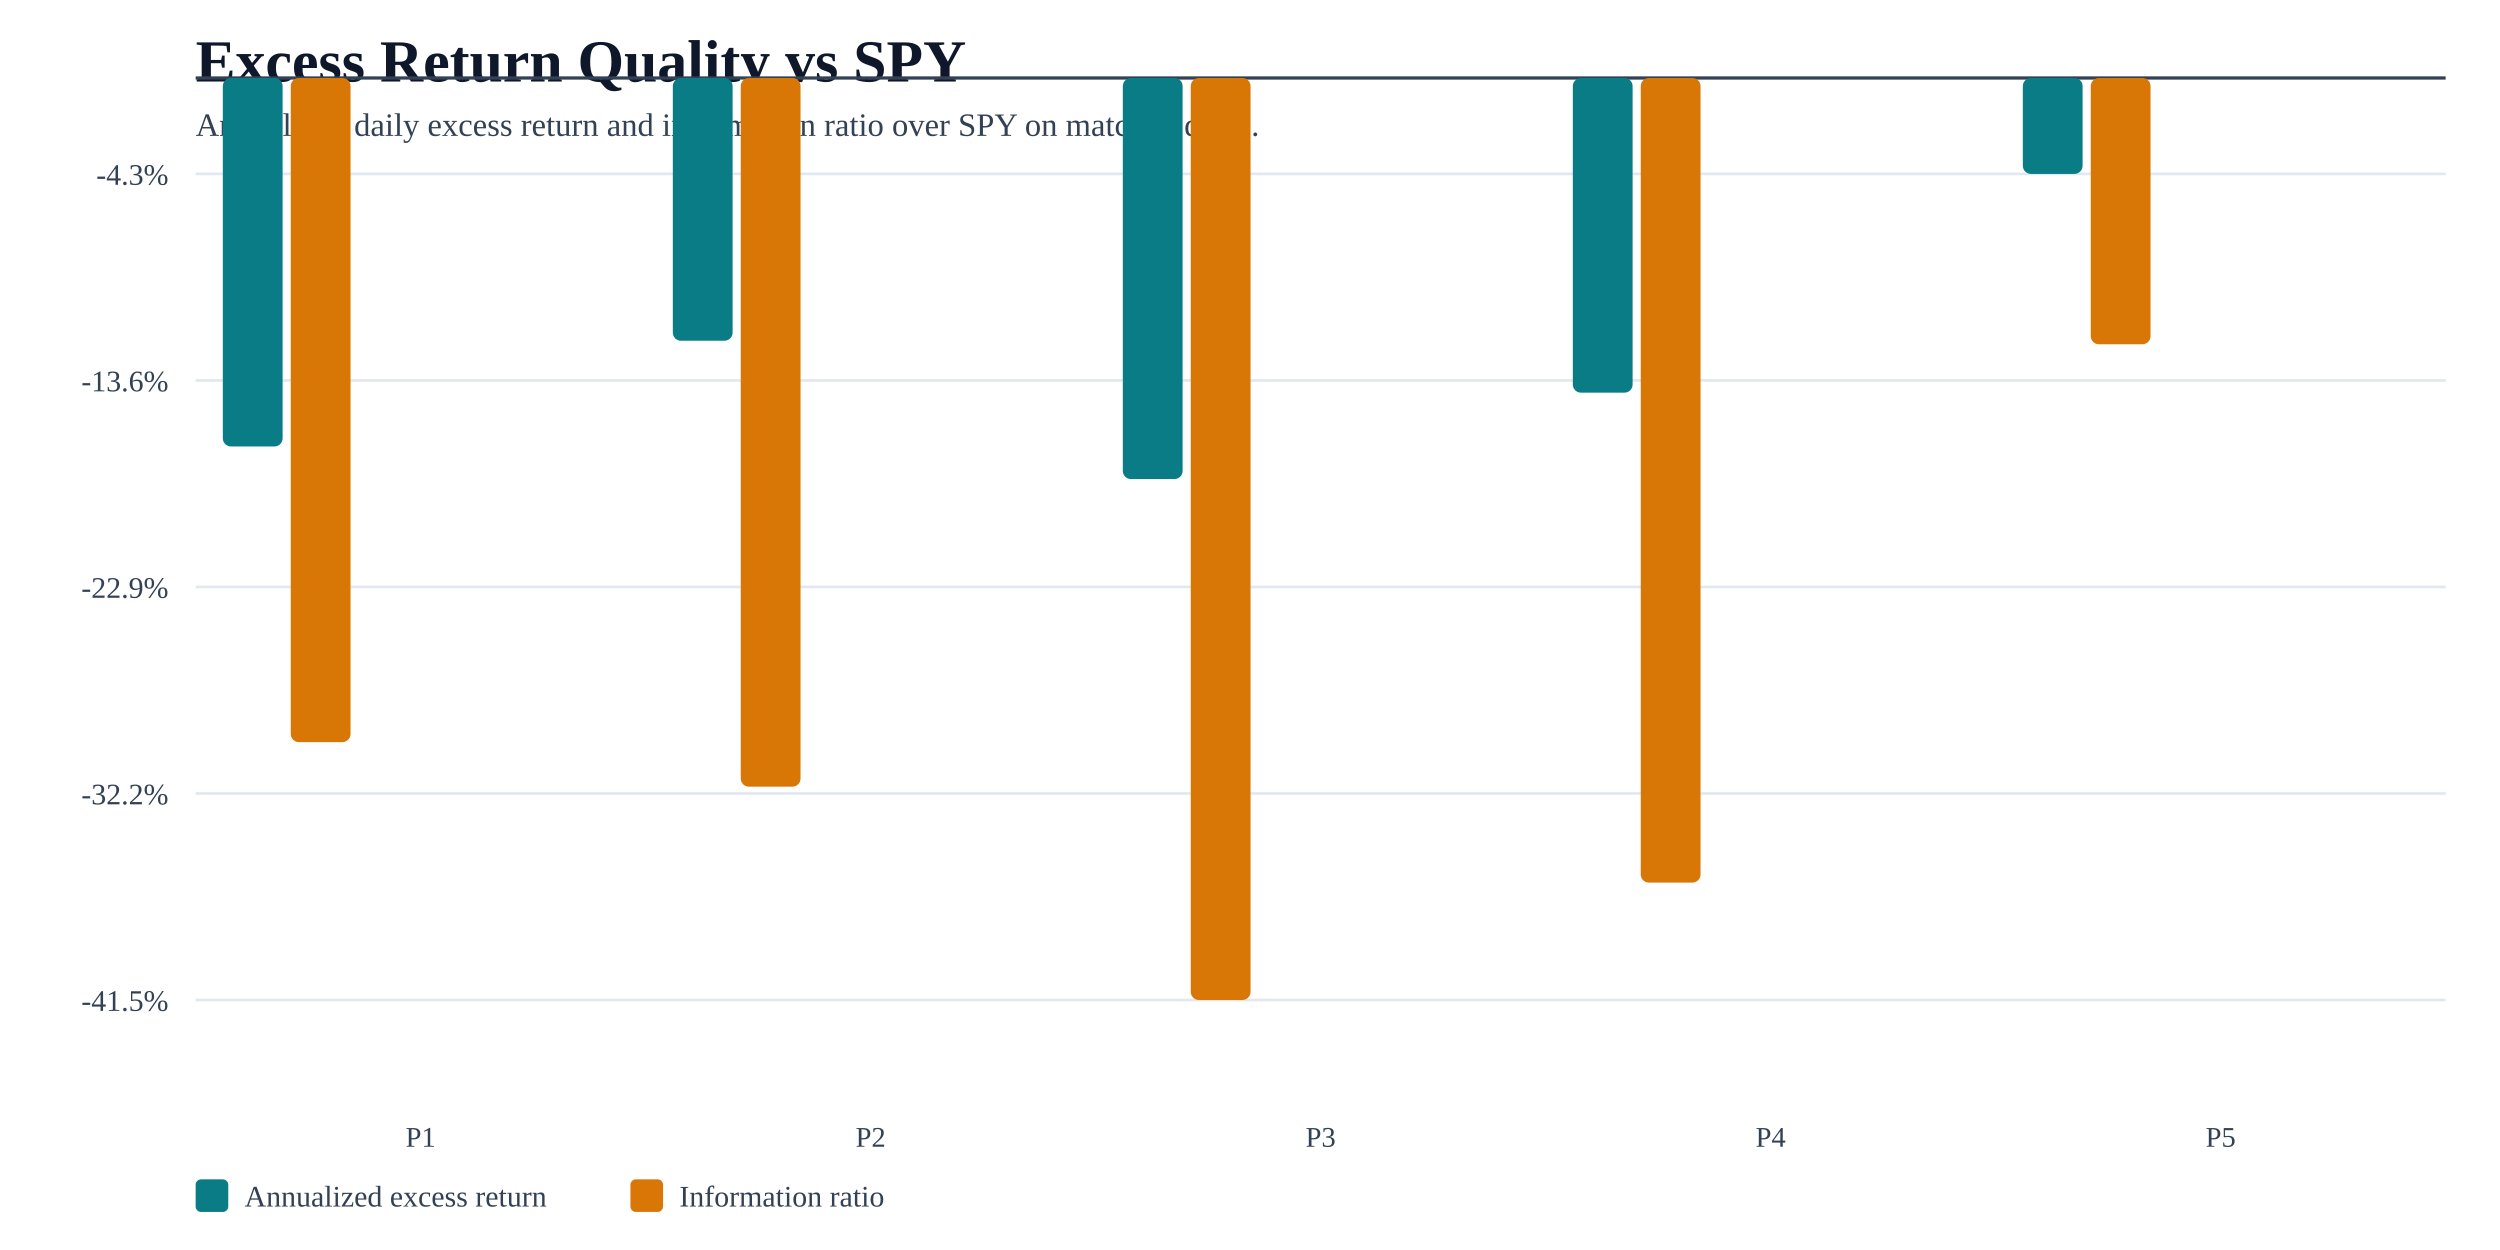
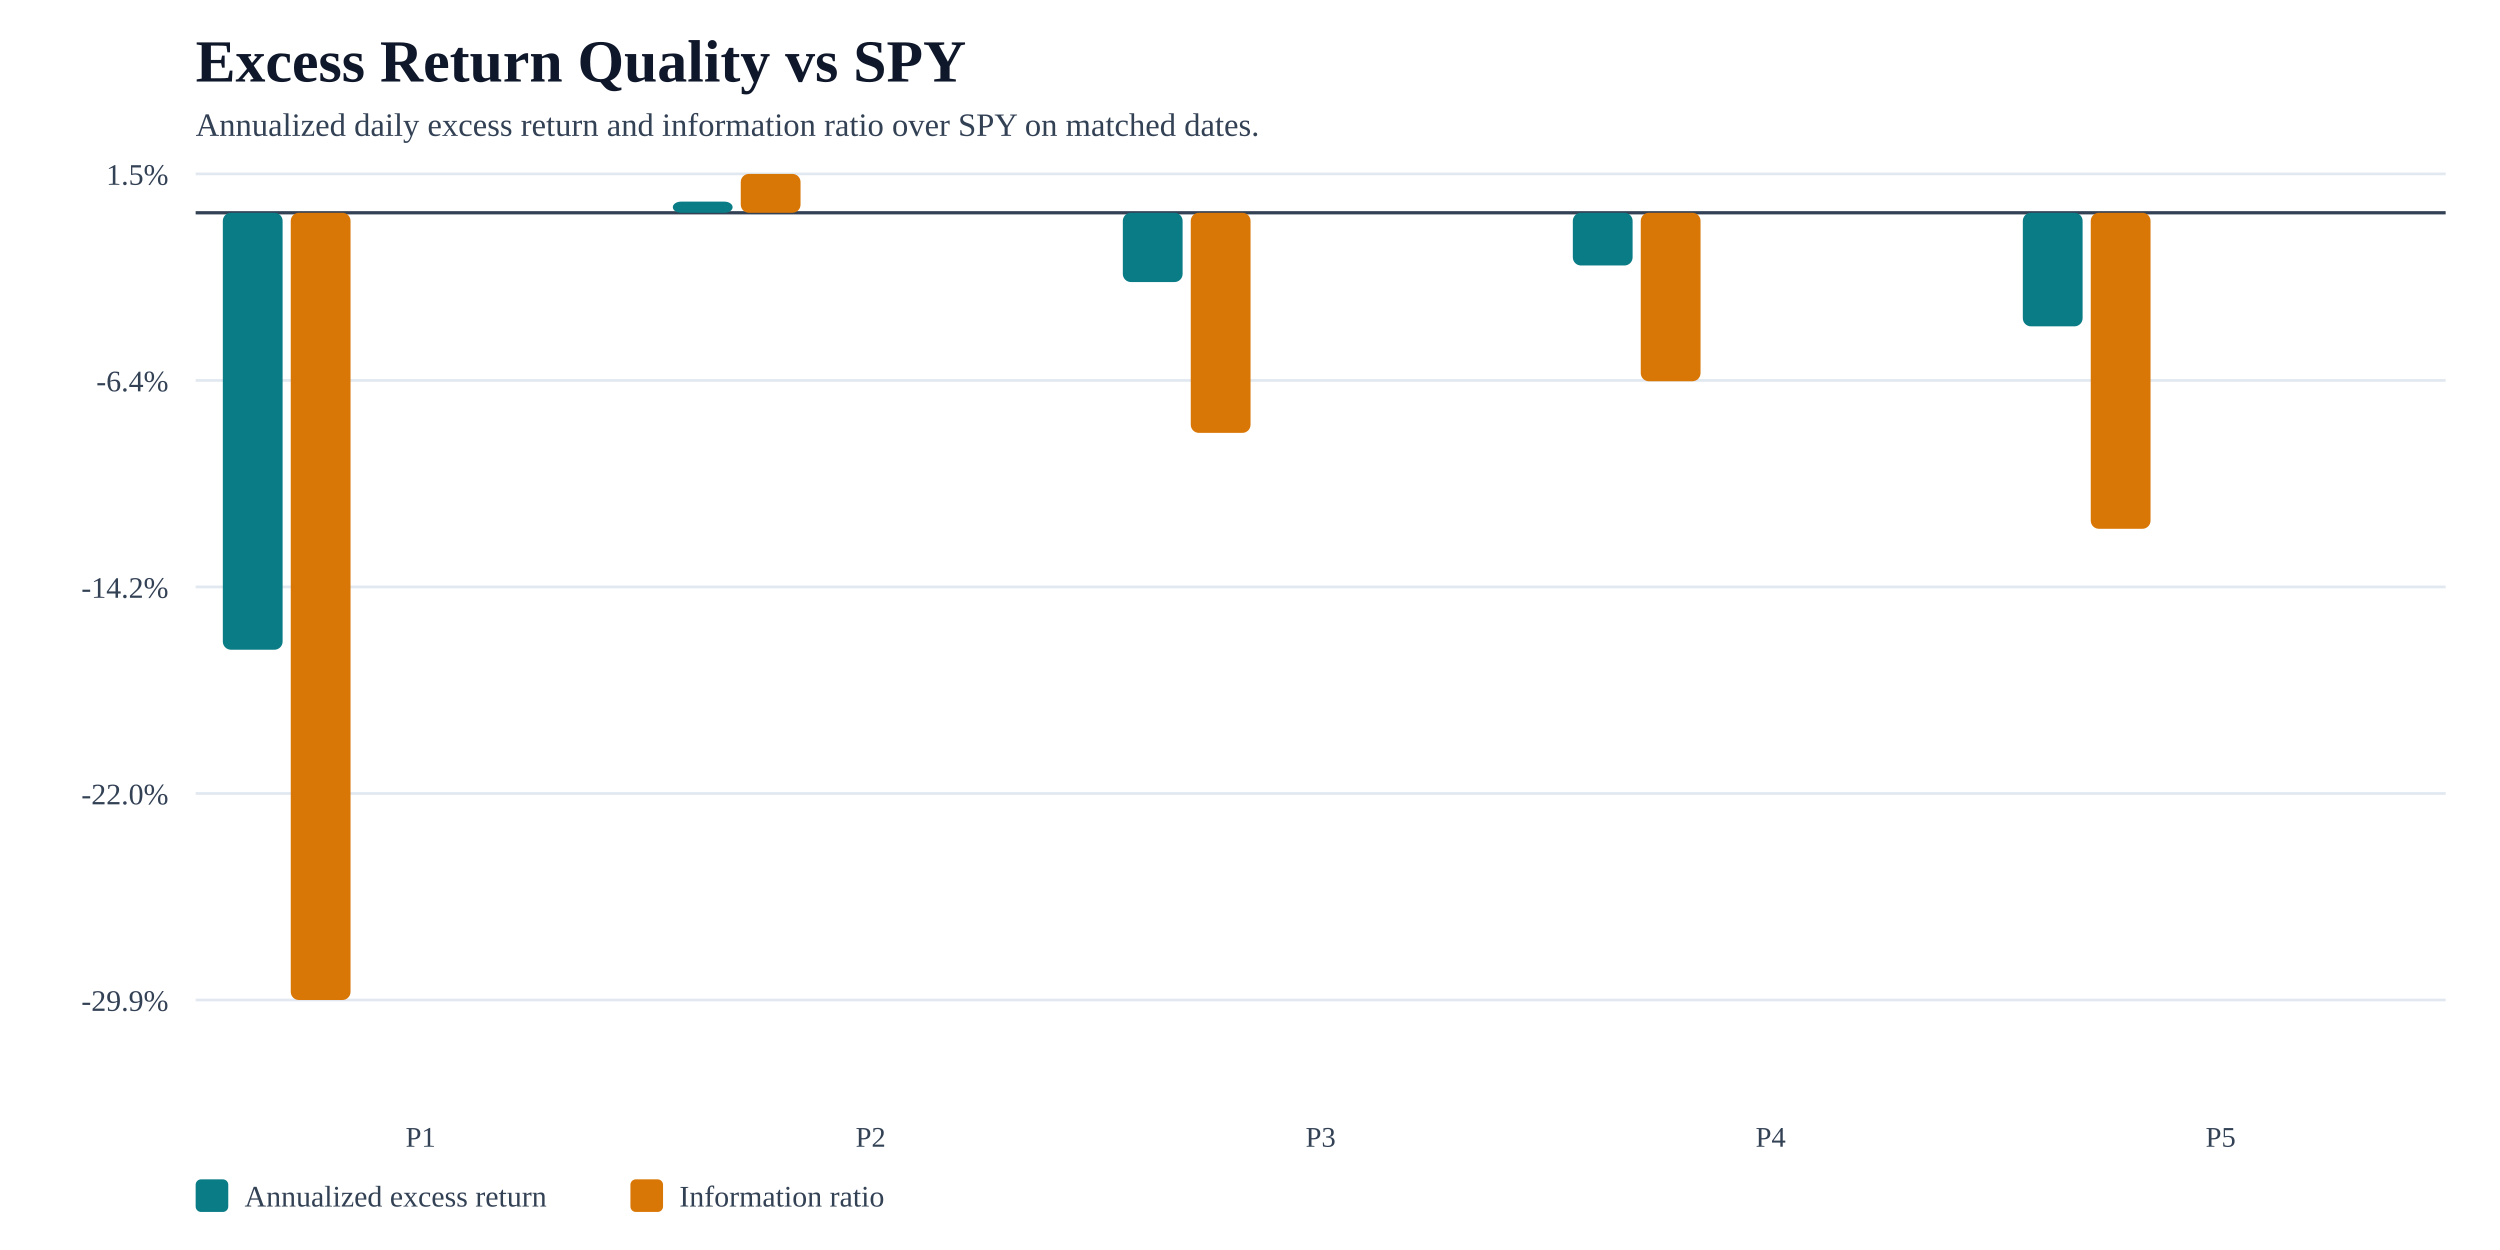
<svg xmlns="http://www.w3.org/2000/svg" width="920" height="460" viewBox="0 0 920 460">
  <rect width="920" height="460" fill="white" />
  <text x="72" y="30" font-size="22" font-weight="700" fill="#0F172A">Excess Return Quality vs SPY</text>
  <text x="72" y="50" font-size="12" fill="#334155">Annualized daily excess return and information ratio over SPY on matched dates.</text>
  <line x1="72" y1="368.0" x2="900" y2="368.0" stroke="#E2E8F0" stroke-width="1" />
-   <text x="62" y="372.0" text-anchor="end" font-size="11" fill="#334155">-41.5%</text>
+   <text x="62" y="372.0" text-anchor="end" font-size="11" fill="#334155">-29.9%</text>
  <line x1="72" y1="292.0" x2="900" y2="292.0" stroke="#E2E8F0" stroke-width="1" />
-   <text x="62" y="296.0" text-anchor="end" font-size="11" fill="#334155">-32.2%</text>
+   <text x="62" y="296.0" text-anchor="end" font-size="11" fill="#334155">-22.0%</text>
  <line x1="72" y1="216.0" x2="900" y2="216.0" stroke="#E2E8F0" stroke-width="1" />
-   <text x="62" y="220.0" text-anchor="end" font-size="11" fill="#334155">-22.9%</text>
+   <text x="62" y="220.0" text-anchor="end" font-size="11" fill="#334155">-14.2%</text>
  <line x1="72" y1="140.0" x2="900" y2="140.0" stroke="#E2E8F0" stroke-width="1" />
-   <text x="62" y="144.0" text-anchor="end" font-size="11" fill="#334155">-13.6%</text>
+   <text x="62" y="144.0" text-anchor="end" font-size="11" fill="#334155">-6.4%</text>
  <line x1="72" y1="64.0" x2="900" y2="64.0" stroke="#E2E8F0" stroke-width="1" />
-   <text x="62" y="68.0" text-anchor="end" font-size="11" fill="#334155">-4.3%</text>
-   <line x1="72" y1="28.7" x2="900" y2="28.7" stroke="#334155" stroke-width="1.2" />
-   <rect x="82.0" y="28.7" width="22.0" height="135.6" fill="#0A7C86" rx="3" />
-   <rect x="107.0" y="28.7" width="22.0" height="244.4" fill="#D97706" rx="3" />
+   <text x="62" y="68.0" text-anchor="end" font-size="11" fill="#334155">1.5%</text>
+   <line x1="72" y1="78.3" x2="900" y2="78.3" stroke="#334155" stroke-width="1.2" />
+   <rect x="82.0" y="78.3" width="22.0" height="160.8" fill="#0A7C86" rx="3" />
+   <rect x="107.0" y="78.3" width="22.0" height="289.7" fill="#D97706" rx="3" />
  <text x="154.8" y="422" text-anchor="middle" font-size="10.5" fill="#334155">P1</text>
-   <rect x="247.6" y="28.7" width="22.0" height="96.7" fill="#0A7C86" rx="3" />
-   <rect x="272.6" y="28.7" width="22.0" height="260.8" fill="#D97706" rx="3" />
+   <rect x="247.6" y="74.2" width="22.0" height="4.1" fill="#0A7C86" rx="3" />
+   <rect x="272.6" y="64.0" width="22.0" height="14.3" fill="#D97706" rx="3" />
  <text x="320.4" y="422" text-anchor="middle" font-size="10.5" fill="#334155">P2</text>
-   <rect x="413.2" y="28.7" width="22.0" height="147.6" fill="#0A7C86" rx="3" />
-   <rect x="438.2" y="28.7" width="22.0" height="339.3" fill="#D97706" rx="3" />
+   <rect x="413.2" y="78.3" width="22.0" height="25.5" fill="#0A7C86" rx="3" />
+   <rect x="438.2" y="78.3" width="22.0" height="81.0" fill="#D97706" rx="3" />
  <text x="486.0" y="422" text-anchor="middle" font-size="10.5" fill="#334155">P3</text>
-   <rect x="578.8" y="28.7" width="22.0" height="115.8" fill="#0A7C86" rx="3" />
-   <rect x="603.8" y="28.7" width="22.0" height="296.1" fill="#D97706" rx="3" />
+   <rect x="578.8" y="78.3" width="22.0" height="19.4" fill="#0A7C86" rx="3" />
+   <rect x="603.8" y="78.3" width="22.0" height="62.0" fill="#D97706" rx="3" />
  <text x="651.6" y="422" text-anchor="middle" font-size="10.5" fill="#334155">P4</text>
-   <rect x="744.4" y="28.7" width="22.0" height="35.3" fill="#0A7C86" rx="3" />
-   <rect x="769.4" y="28.7" width="22.0" height="98.0" fill="#D97706" rx="3" />
+   <rect x="744.4" y="78.3" width="22.0" height="41.8" fill="#0A7C86" rx="3" />
+   <rect x="769.4" y="78.3" width="22.0" height="116.3" fill="#D97706" rx="3" />
  <text x="817.2" y="422" text-anchor="middle" font-size="10.5" fill="#334155">P5</text>
  <rect x="72" y="434" width="12" height="12" fill="#0A7C86" rx="2" />
  <text x="90" y="444" font-size="11" fill="#334155">Annualized excess return</text>
  <rect x="232" y="434" width="12" height="12" fill="#D97706" rx="2" />
  <text x="250" y="444" font-size="11" fill="#334155">Information ratio</text>
</svg>
